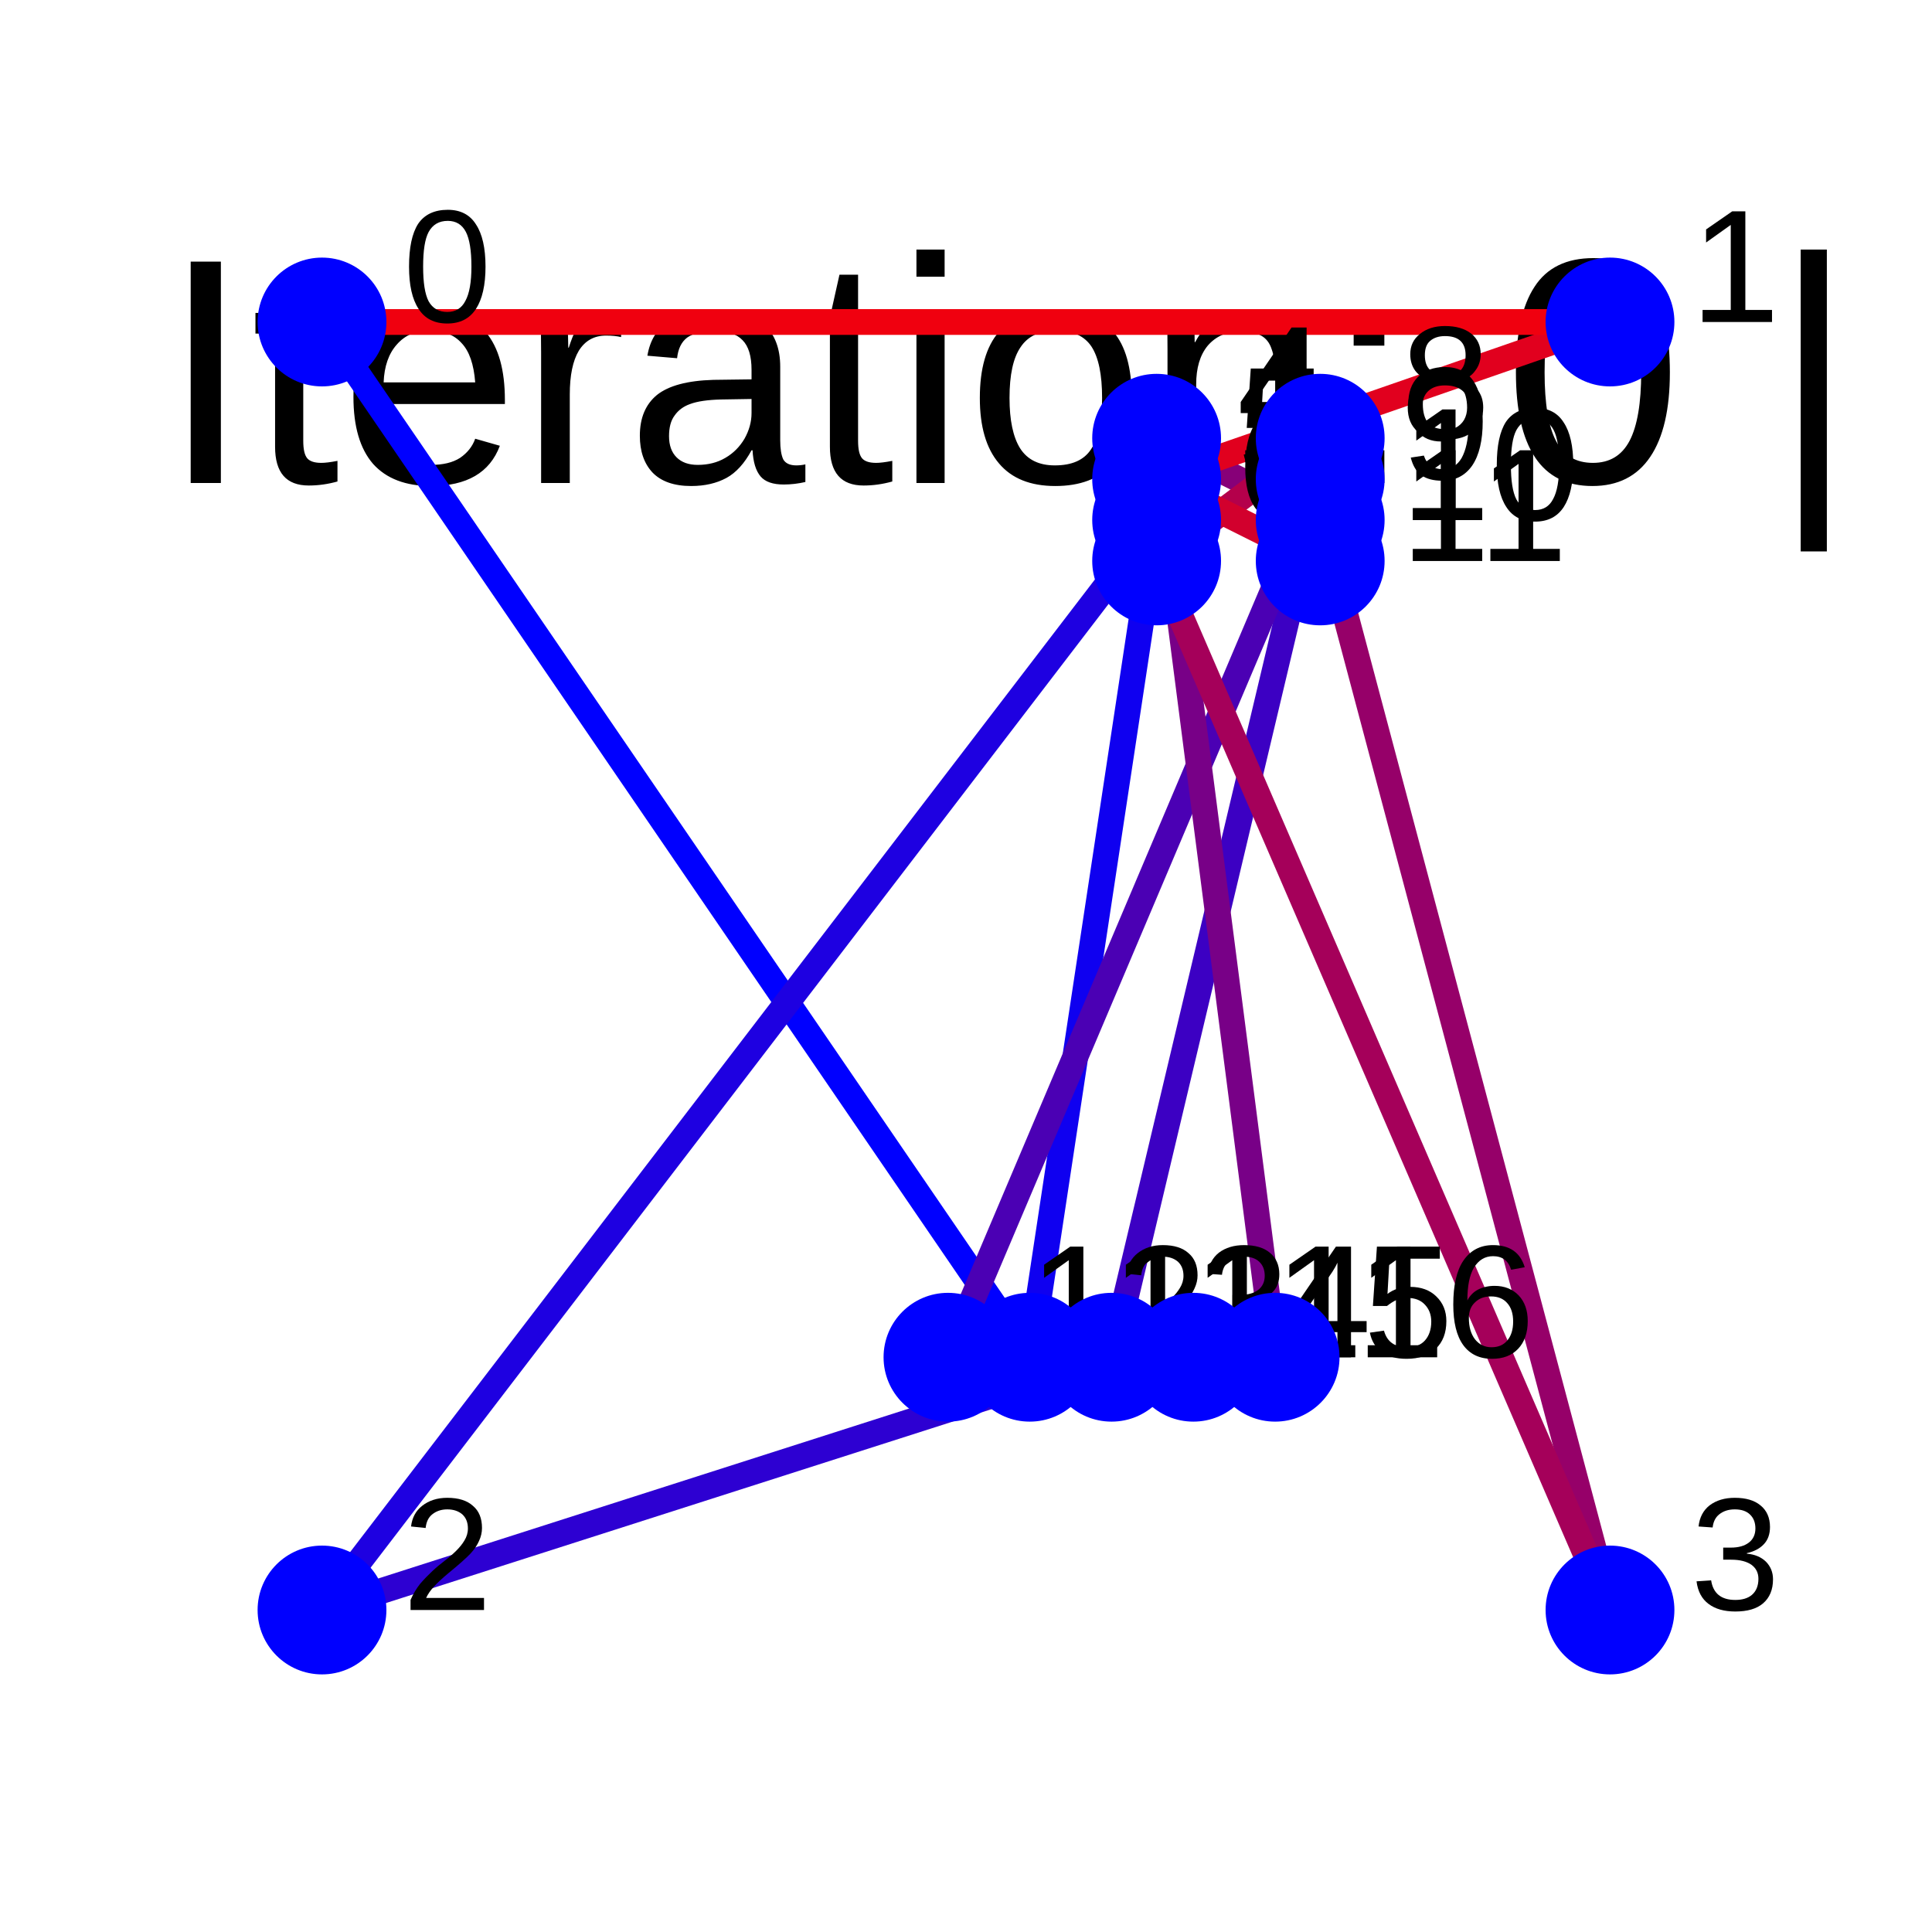
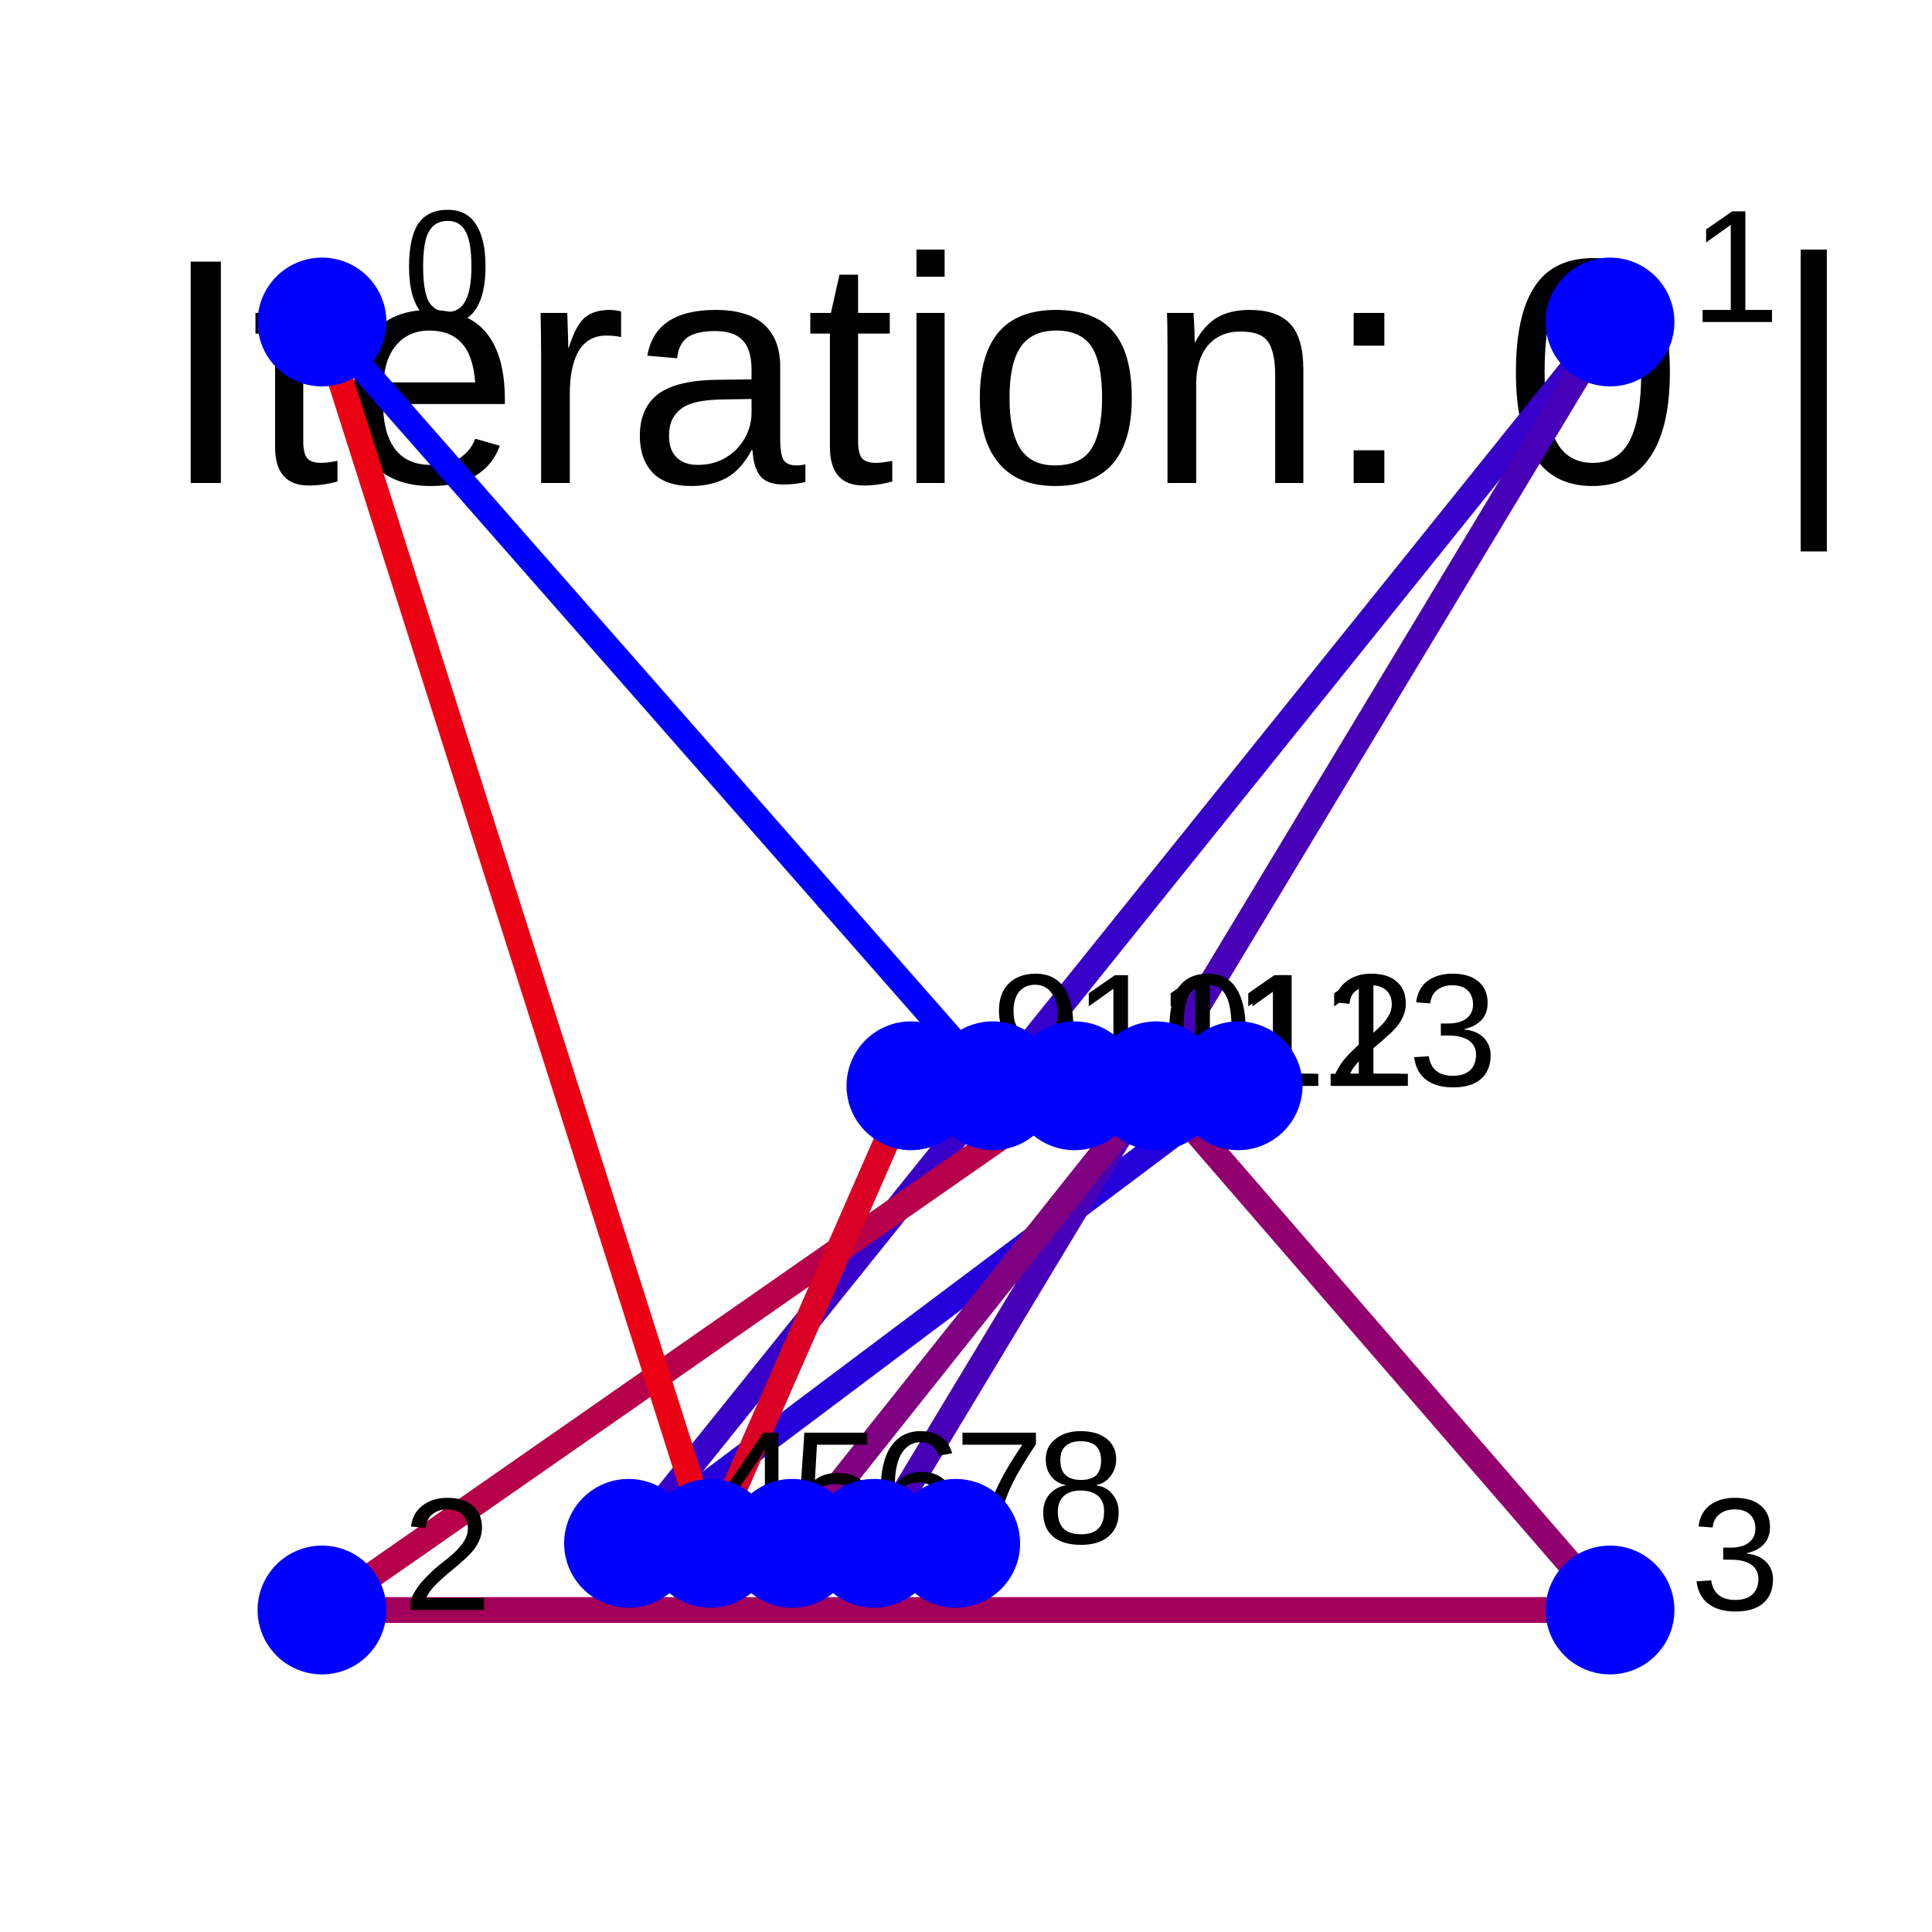
<svg xmlns="http://www.w3.org/2000/svg" viewBox="-5 -5 60 60">
  <rect x="-5" y="-5" width="60" height="60" fill="white" />
-   <text x="0" y="10" font-family="Arial" font-size="10" fill="black">Iteration: 0 | Cost: 377.15</text>
+   <text x="0" y="10" font-family="Arial" font-size="10" fill="black">Iteration: 0 | Cost: 331.99</text>
  <g>
-     <line x1="5.00" y1="5.00" x2="26.98" y2="37.15" stroke="rgb(0,0,255)" stroke-width="0.8" />
-     <line x1="26.98" y1="37.15" x2="30.92" y2="11.15" stroke="rgb(15,0,240)" stroke-width="0.8" />
-     <line x1="30.92" y1="11.15" x2="5.00" y2="45.00" stroke="rgb(30,0,225)" stroke-width="0.8" />
-     <line x1="5.00" y1="45.00" x2="29.52" y2="37.15" stroke="rgb(45,0,210)" stroke-width="0.8" />
-     <line x1="29.52" y1="37.15" x2="36.00" y2="9.88" stroke="rgb(60,0,195)" stroke-width="0.8" />
-     <line x1="36.00" y1="9.88" x2="24.44" y2="37.15" stroke="rgb(75,0,180)" stroke-width="0.8" />
-     <line x1="24.44" y1="37.15" x2="32.06" y2="37.15" stroke="rgb(90,0,165)" stroke-width="0.8" />
-     <line x1="32.06" y1="37.15" x2="34.60" y2="37.15" stroke="rgb(105,0,150)" stroke-width="0.8" />
-     <line x1="34.60" y1="37.15" x2="30.92" y2="8.61" stroke="rgb(120,0,135)" stroke-width="0.8" />
-     <line x1="30.92" y1="8.61" x2="36.00" y2="11.15" stroke="rgb(135,0,120)" stroke-width="0.8" />
-     <line x1="36.00" y1="11.15" x2="45.00" y2="45.00" stroke="rgb(150,0,105)" stroke-width="0.8" />
-     <line x1="45.00" y1="45.00" x2="30.92" y2="12.42" stroke="rgb(165,0,90)" stroke-width="0.8" />
-     <line x1="30.92" y1="12.42" x2="36.00" y2="8.61" stroke="rgb(180,0,75)" stroke-width="0.8" />
-     <line x1="36.00" y1="8.61" x2="36.00" y2="12.42" stroke="rgb(195,0,60)" stroke-width="0.8" />
-     <line x1="36.00" y1="12.42" x2="30.92" y2="9.88" stroke="rgb(210,0,45)" stroke-width="0.8" />
-     <line x1="30.92" y1="9.88" x2="45.00" y2="5.00" stroke="rgb(225,0,30)" stroke-width="0.8" />
-     <line x1="45.00" y1="5.00" x2="5.00" y2="5.00" stroke="rgb(240,0,15)" stroke-width="0.8" />
+     <line x1="5.00" y1="5.00" x2="25.83" y2="28.72" stroke="rgb(0,0,255)" stroke-width="0.8" />
+     <line x1="25.83" y1="28.72" x2="33.45" y2="28.72" stroke="rgb(18,0,237)" stroke-width="0.8" />
+     <line x1="33.45" y1="28.72" x2="14.52" y2="42.93" stroke="rgb(36,0,219)" stroke-width="0.8" />
+     <line x1="14.52" y1="42.93" x2="45.00" y2="5.00" stroke="rgb(54,0,201)" stroke-width="0.8" />
+     <line x1="45.00" y1="5.00" x2="22.14" y2="42.93" stroke="rgb(72,0,183)" stroke-width="0.8" />
+     <line x1="22.14" y1="42.93" x2="24.68" y2="42.93" stroke="rgb(91,0,164)" stroke-width="0.8" />
+     <line x1="24.68" y1="42.93" x2="19.60" y2="42.93" stroke="rgb(109,0,146)" stroke-width="0.8" />
+     <line x1="19.60" y1="42.93" x2="30.91" y2="28.72" stroke="rgb(127,0,128)" stroke-width="0.8" />
+     <line x1="30.91" y1="28.72" x2="45.00" y2="45.00" stroke="rgb(145,0,110)" stroke-width="0.8" />
+     <line x1="45.00" y1="45.00" x2="5.00" y2="45.00" stroke="rgb(163,0,92)" stroke-width="0.8" />
+     <line x1="5.00" y1="45.00" x2="28.37" y2="28.72" stroke="rgb(182,0,73)" stroke-width="0.8" />
+     <line x1="28.37" y1="28.72" x2="23.29" y2="28.72" stroke="rgb(200,0,55)" stroke-width="0.8" />
+     <line x1="23.29" y1="28.72" x2="17.06" y2="42.93" stroke="rgb(218,0,37)" stroke-width="0.8" />
+     <line x1="17.06" y1="42.93" x2="5.00" y2="5.00" stroke="rgb(236,0,19)" stroke-width="0.8" />
  </g>
  <g>
    <circle cx="5.00" cy="5.00" r="2" fill="blue" />
    <text x="7.50" y="5.00" font-family="Arial" font-size="5" fill="black">0</text>
    <circle cx="45.00" cy="5.00" r="2" fill="blue" />
    <text x="47.50" y="5.00" font-family="Arial" font-size="5" fill="black">1</text>
    <circle cx="5.00" cy="45.00" r="2" fill="blue" />
    <text x="7.50" y="45.00" font-family="Arial" font-size="5" fill="black">2</text>
    <circle cx="45.00" cy="45.00" r="2" fill="blue" />
    <text x="47.50" y="45.00" font-family="Arial" font-size="5" fill="black">3</text>
-     <circle cx="30.92" cy="8.61" r="2" fill="blue" />
-     <text x="33.42" y="8.61" font-family="Arial" font-size="5" fill="black">4</text>
-     <circle cx="30.92" cy="9.88" r="2" fill="blue" />
-     <text x="33.42" y="9.88" font-family="Arial" font-size="5" fill="black">5</text>
-     <circle cx="30.92" cy="11.15" r="2" fill="blue" />
-     <text x="33.42" y="11.15" font-family="Arial" font-size="5" fill="black">6</text>
-     <circle cx="30.92" cy="12.42" r="2" fill="blue" />
-     <text x="33.42" y="12.42" font-family="Arial" font-size="5" fill="black">7</text>
-     <circle cx="36.00" cy="8.61" r="2" fill="blue" />
-     <text x="38.50" y="8.61" font-family="Arial" font-size="5" fill="black">8</text>
-     <circle cx="36.00" cy="9.88" r="2" fill="blue" />
-     <text x="38.50" y="9.88" font-family="Arial" font-size="5" fill="black">9</text>
-     <circle cx="36.00" cy="11.15" r="2" fill="blue" />
-     <text x="38.50" y="11.15" font-family="Arial" font-size="5" fill="black">10</text>
-     <circle cx="36.00" cy="12.42" r="2" fill="blue" />
-     <text x="38.50" y="12.42" font-family="Arial" font-size="5" fill="black">11</text>
-     <circle cx="24.44" cy="37.15" r="2" fill="blue" />
-     <text x="26.94" y="37.15" font-family="Arial" font-size="5" fill="black">12</text>
-     <circle cx="26.98" cy="37.15" r="2" fill="blue" />
-     <text x="29.48" y="37.15" font-family="Arial" font-size="5" fill="black">13</text>
-     <circle cx="29.52" cy="37.15" r="2" fill="blue" />
-     <text x="32.02" y="37.15" font-family="Arial" font-size="5" fill="black">14</text>
-     <circle cx="32.06" cy="37.15" r="2" fill="blue" />
-     <text x="34.56" y="37.15" font-family="Arial" font-size="5" fill="black">15</text>
-     <circle cx="34.60" cy="37.15" r="2" fill="blue" />
-     <text x="37.10" y="37.15" font-family="Arial" font-size="5" fill="black">16</text>
+     <circle cx="14.52" cy="42.93" r="2" fill="blue" />
+     <text x="17.02" y="42.93" font-family="Arial" font-size="5" fill="black">4</text>
+     <circle cx="17.06" cy="42.93" r="2" fill="blue" />
+     <text x="19.56" y="42.93" font-family="Arial" font-size="5" fill="black">5</text>
+     <circle cx="19.60" cy="42.93" r="2" fill="blue" />
+     <text x="22.10" y="42.93" font-family="Arial" font-size="5" fill="black">6</text>
+     <circle cx="22.14" cy="42.93" r="2" fill="blue" />
+     <text x="24.64" y="42.93" font-family="Arial" font-size="5" fill="black">7</text>
+     <circle cx="24.68" cy="42.93" r="2" fill="blue" />
+     <text x="27.18" y="42.93" font-family="Arial" font-size="5" fill="black">8</text>
+     <circle cx="23.29" cy="28.72" r="2" fill="blue" />
+     <text x="25.79" y="28.72" font-family="Arial" font-size="5" fill="black">9</text>
+     <circle cx="25.83" cy="28.72" r="2" fill="blue" />
+     <text x="28.33" y="28.72" font-family="Arial" font-size="5" fill="black">10</text>
+     <circle cx="28.37" cy="28.72" r="2" fill="blue" />
+     <text x="30.87" y="28.72" font-family="Arial" font-size="5" fill="black">11</text>
+     <circle cx="30.91" cy="28.72" r="2" fill="blue" />
+     <text x="33.41" y="28.72" font-family="Arial" font-size="5" fill="black">12</text>
+     <circle cx="33.45" cy="28.72" r="2" fill="blue" />
+     <text x="35.95" y="28.72" font-family="Arial" font-size="5" fill="black">13</text>
  </g>
</svg>
